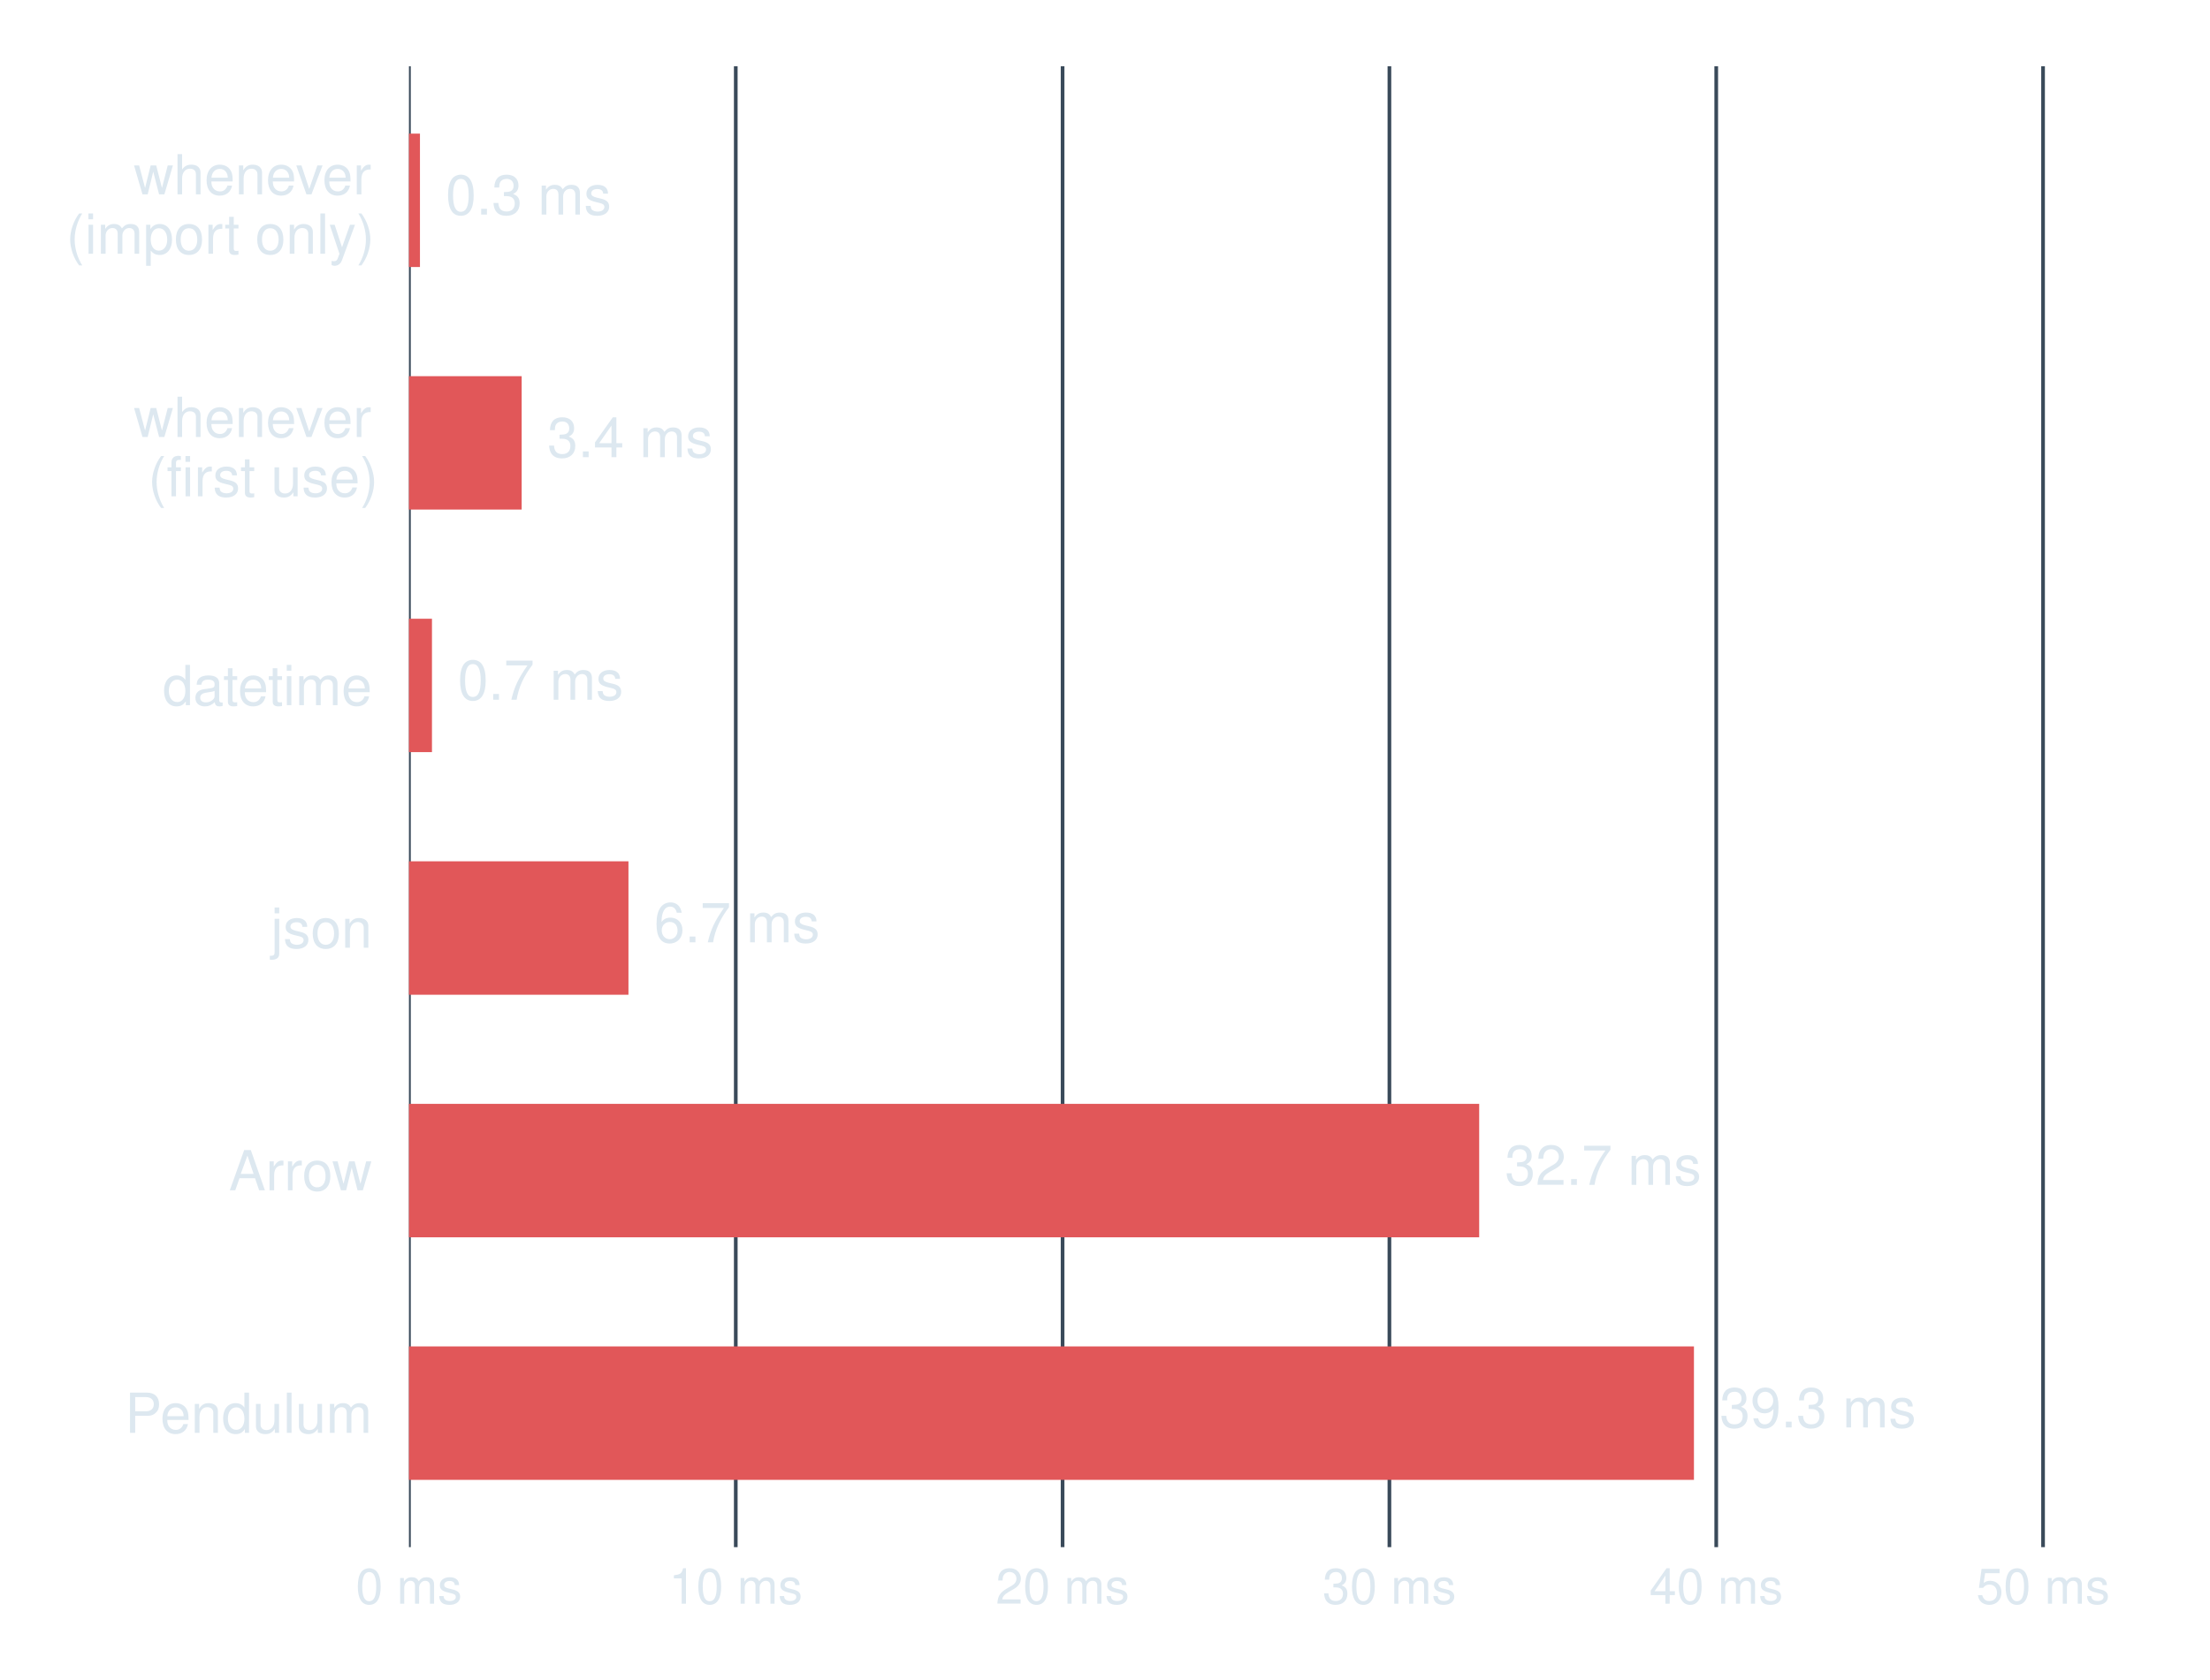
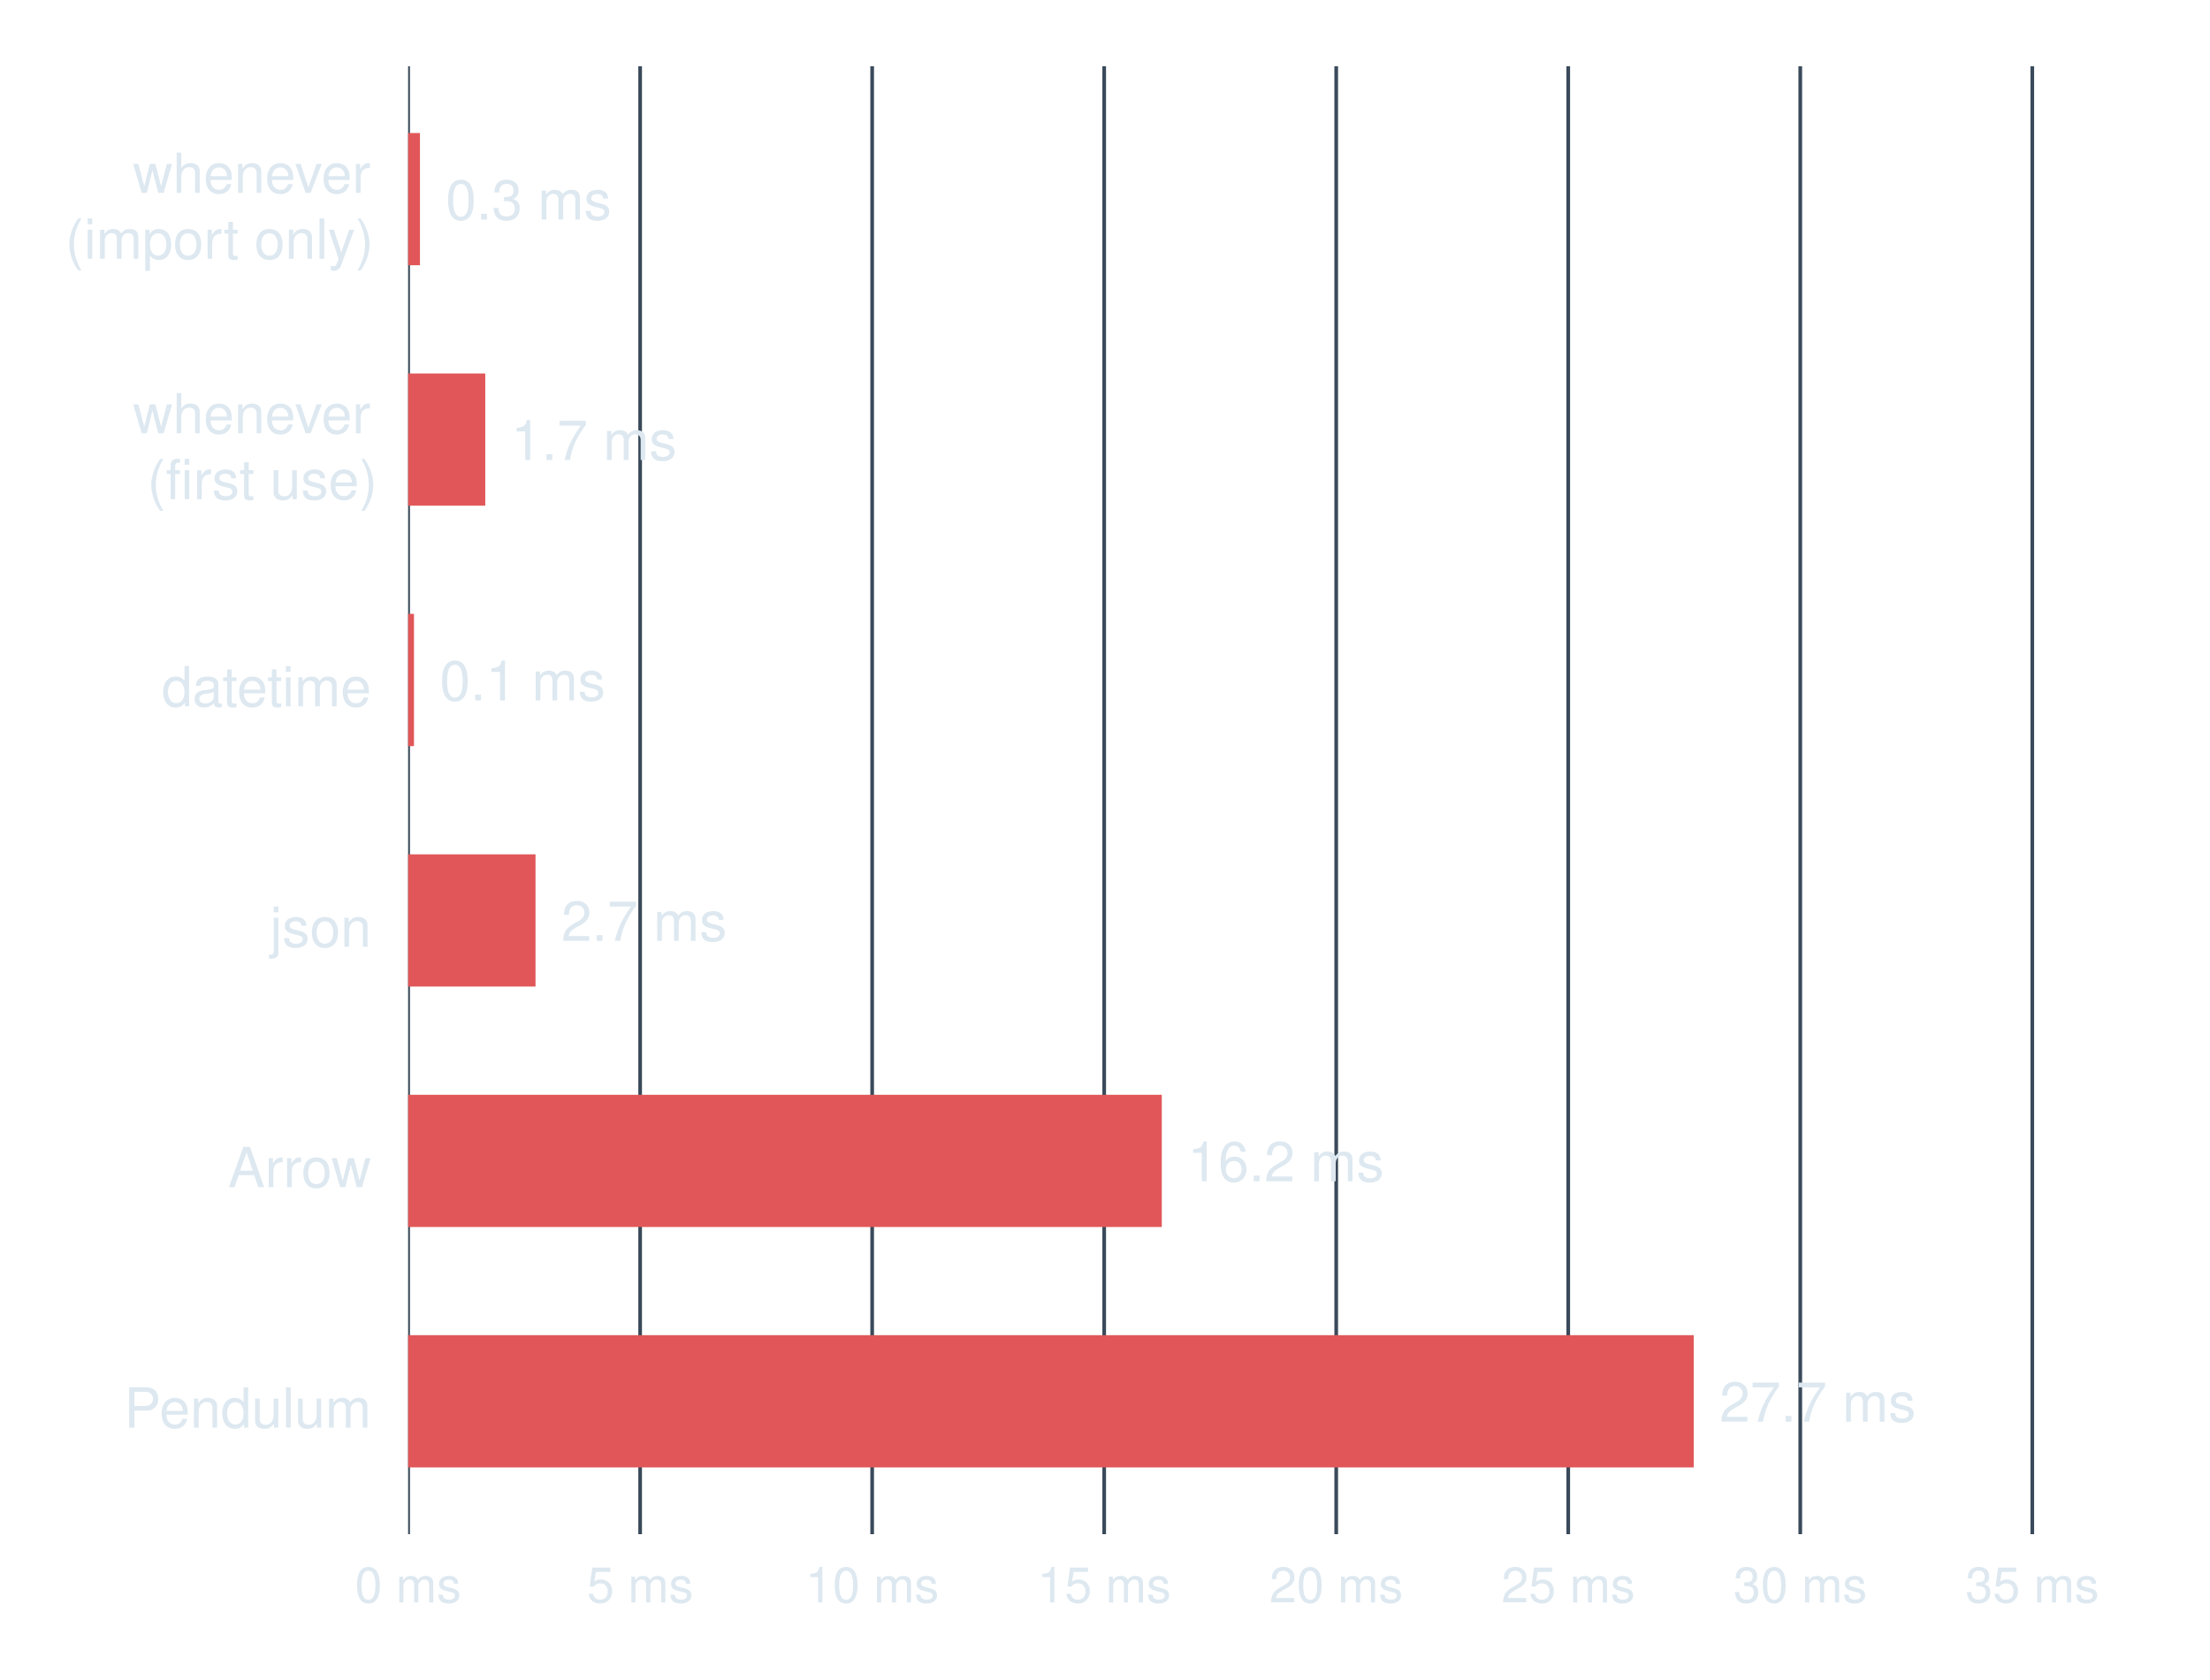
<svg xmlns="http://www.w3.org/2000/svg" width="360pt" height="273.6pt" viewBox="0 0 360 273.6" version="1.1">
  <defs>
    <style type="text/css">*{stroke-linejoin: round; stroke-linecap: butt}</style>
  </defs>
  <g id="figure_1">
    <g id="patch_1">
-       <path d="M 0 273.6  L 360 273.6  L 360 0  L 0 0  L 0 273.6  z " style="fill: none; opacity: 0" />
+       <path d="M 0 273.6 L 360 273.6 L 360 0 L 0 0 L 0 273.6 z " style="fill: none; opacity: 0" />
    </g>
    <g id="axes_1">
      <g id="patch_2">
-         <path d="M 66.615 252.1  L 349.2 252.1  L 349.2 10.8  L 66.615 10.8  L 66.615 252.1  z " style="fill: none" />
+         <path d="M 66.48 249.98 L 349.2 249.98 L 349.2 10.8 L 66.48 10.8 L 66.48 249.98 z " style="fill: none" />
      </g>
      <g id="matplotlib.axis_1">
        <g id="xtick_1">
          <g id="line2d_1">
-             <path d="M 66.615 252.1  L 66.615 10.8  " clip-path="url(#pb190fbfadb)" style="fill: none; stroke: #3a4a5a; stroke-width: 0.6; stroke-linecap: square" />
+             <path d="M 66.48 249.98 L 66.48 10.8 " clip-path="url(#pa0b6a2cc05)" style="fill: none; stroke: #3a4a5a; stroke-width: 0.6; stroke-linecap: square" />
          </g>
          <g id="line2d_2" />
          <g id="text_1">
-             <text style="font-size: 8px; font-family: -apple-system, BlinkMacSystemFont, 'Segoe UI', Helvetica, Arial, sans-serif; text-anchor: middle; fill: #dde8f0" x="66.615" y="261.312" transform="rotate(-0 66.615 261.3125)">0 ms</text>
+             <text style="font-size: 8px; font-family: -apple-system, BlinkMacSystemFont, 'Segoe UI', Helvetica, Arial, sans-serif; text-anchor: middle; fill: #dde8f0" x="66.48" y="261.096" transform="rotate(-0 66.48 261.096)">0 ms</text>
          </g>
        </g>
        <g id="xtick_2">
          <g id="line2d_3">
-             <path d="M 119.853 252.1  L 119.853 10.8  " clip-path="url(#pb190fbfadb)" style="fill: none; stroke: #3a4a5a; stroke-width: 0.6; stroke-linecap: square" />
+             <path d="M 104.276 249.98 L 104.276 10.8 " clip-path="url(#pa0b6a2cc05)" style="fill: none; stroke: #3a4a5a; stroke-width: 0.6; stroke-linecap: square" />
          </g>
          <g id="line2d_4" />
          <g id="text_2">
-             <text style="font-size: 8px; font-family: -apple-system, BlinkMacSystemFont, 'Segoe UI', Helvetica, Arial, sans-serif; text-anchor: middle; fill: #dde8f0" x="119.853" y="261.312" transform="rotate(-0 119.8531 261.3125)">10 ms</text>
+             <text style="font-size: 8px; font-family: -apple-system, BlinkMacSystemFont, 'Segoe UI', Helvetica, Arial, sans-serif; text-anchor: middle; fill: #dde8f0" x="104.276" y="261.096" transform="rotate(-0 104.2759 261.096)">5 ms</text>
          </g>
        </g>
        <g id="xtick_3">
          <g id="line2d_5">
-             <path d="M 173.091 252.1  L 173.091 10.8  " clip-path="url(#pb190fbfadb)" style="fill: none; stroke: #3a4a5a; stroke-width: 0.6; stroke-linecap: square" />
+             <path d="M 142.072 249.98 L 142.072 10.8 " clip-path="url(#pa0b6a2cc05)" style="fill: none; stroke: #3a4a5a; stroke-width: 0.6; stroke-linecap: square" />
          </g>
          <g id="line2d_6" />
          <g id="text_3">
-             <text style="font-size: 8px; font-family: -apple-system, BlinkMacSystemFont, 'Segoe UI', Helvetica, Arial, sans-serif; text-anchor: middle; fill: #dde8f0" x="173.091" y="261.312" transform="rotate(-0 173.0912 261.3125)">20 ms</text>
+             <text style="font-size: 8px; font-family: -apple-system, BlinkMacSystemFont, 'Segoe UI', Helvetica, Arial, sans-serif; text-anchor: middle; fill: #dde8f0" x="142.072" y="261.096" transform="rotate(-0 142.0719 261.096)">10 ms</text>
          </g>
        </g>
        <g id="xtick_4">
          <g id="line2d_7">
-             <path d="M 226.329 252.1  L 226.329 10.8  " clip-path="url(#pb190fbfadb)" style="fill: none; stroke: #3a4a5a; stroke-width: 0.6; stroke-linecap: square" />
+             <path d="M 179.868 249.98 L 179.868 10.8 " clip-path="url(#pa0b6a2cc05)" style="fill: none; stroke: #3a4a5a; stroke-width: 0.6; stroke-linecap: square" />
          </g>
          <g id="line2d_8" />
          <g id="text_4">
-             <text style="font-size: 8px; font-family: -apple-system, BlinkMacSystemFont, 'Segoe UI', Helvetica, Arial, sans-serif; text-anchor: middle; fill: #dde8f0" x="226.329" y="261.312" transform="rotate(-0 226.3293 261.3125)">30 ms</text>
+             <text style="font-size: 8px; font-family: -apple-system, BlinkMacSystemFont, 'Segoe UI', Helvetica, Arial, sans-serif; text-anchor: middle; fill: #dde8f0" x="179.868" y="261.096" transform="rotate(-0 179.8678 261.096)">15 ms</text>
          </g>
        </g>
        <g id="xtick_5">
          <g id="line2d_9">
-             <path d="M 279.567 252.1  L 279.567 10.8  " clip-path="url(#pb190fbfadb)" style="fill: none; stroke: #3a4a5a; stroke-width: 0.6; stroke-linecap: square" />
+             <path d="M 217.664 249.98 L 217.664 10.8 " clip-path="url(#pa0b6a2cc05)" style="fill: none; stroke: #3a4a5a; stroke-width: 0.6; stroke-linecap: square" />
          </g>
          <g id="line2d_10" />
          <g id="text_5">
-             <text style="font-size: 8px; font-family: -apple-system, BlinkMacSystemFont, 'Segoe UI', Helvetica, Arial, sans-serif; text-anchor: middle; fill: #dde8f0" x="279.567" y="261.312" transform="rotate(-0 279.5674 261.3125)">40 ms</text>
+             <text style="font-size: 8px; font-family: -apple-system, BlinkMacSystemFont, 'Segoe UI', Helvetica, Arial, sans-serif; text-anchor: middle; fill: #dde8f0" x="217.664" y="261.096" transform="rotate(-0 217.6637 261.096)">20 ms</text>
          </g>
        </g>
        <g id="xtick_6">
          <g id="line2d_11">
-             <path d="M 332.805 252.1  L 332.805 10.8  " clip-path="url(#pb190fbfadb)" style="fill: none; stroke: #3a4a5a; stroke-width: 0.6; stroke-linecap: square" />
+             <path d="M 255.46 249.98 L 255.46 10.8 " clip-path="url(#pa0b6a2cc05)" style="fill: none; stroke: #3a4a5a; stroke-width: 0.6; stroke-linecap: square" />
          </g>
          <g id="line2d_12" />
          <g id="text_6">
-             <text style="font-size: 8px; font-family: -apple-system, BlinkMacSystemFont, 'Segoe UI', Helvetica, Arial, sans-serif; text-anchor: middle; fill: #dde8f0" x="332.805" y="261.312" transform="rotate(-0 332.8055 261.3125)">50 ms</text>
+             <text style="font-size: 8px; font-family: -apple-system, BlinkMacSystemFont, 'Segoe UI', Helvetica, Arial, sans-serif; text-anchor: middle; fill: #dde8f0" x="255.46" y="261.096" transform="rotate(-0 255.4597 261.096)">25 ms</text>
+           </g>
+         </g>
+         <g id="xtick_7">
+           <g id="line2d_13">
+             <path d="M 293.256 249.98 L 293.256 10.8 " clip-path="url(#pa0b6a2cc05)" style="fill: none; stroke: #3a4a5a; stroke-width: 0.6; stroke-linecap: square" />
+           </g>
+           <g id="line2d_14" />
+           <g id="text_7">
+             <text style="font-size: 8px; font-family: -apple-system, BlinkMacSystemFont, 'Segoe UI', Helvetica, Arial, sans-serif; text-anchor: middle; fill: #dde8f0" x="293.256" y="261.096" transform="rotate(-0 293.2556 261.096)">30 ms</text>
+           </g>
+         </g>
+         <g id="xtick_8">
+           <g id="line2d_15">
+             <path d="M 331.052 249.98 L 331.052 10.8 " clip-path="url(#pa0b6a2cc05)" style="fill: none; stroke: #3a4a5a; stroke-width: 0.6; stroke-linecap: square" />
+           </g>
+           <g id="line2d_16" />
+           <g id="text_8">
+             <text style="font-size: 8px; font-family: -apple-system, BlinkMacSystemFont, 'Segoe UI', Helvetica, Arial, sans-serif; text-anchor: middle; fill: #dde8f0" x="331.052" y="261.096" transform="rotate(-0 331.0515 261.096)">35 ms</text>
          </g>
        </g>
      </g>
      <g id="matplotlib.axis_2">
        <g id="ytick_1">
-           <g id="line2d_13" />
-           <g id="text_7">
-             <text style="font-size: 9px; font-family: -apple-system, BlinkMacSystemFont, 'Segoe UI', Helvetica, Arial, sans-serif; fill: #dde8f0" transform="translate(21.78984 31.67497)">whenever</text>
-             <text style="font-size: 9px; font-family: -apple-system, BlinkMacSystemFont, 'Segoe UI', Helvetica, Arial, sans-serif; fill: #dde8f0" transform="translate(10.77187 41.34238)">(import only)</text>
+           <g id="line2d_17" />
+           <g id="text_9">
+             <text style="font-size: 9px; font-family: -apple-system, BlinkMacSystemFont, 'Segoe UI', Helvetica, Arial, sans-serif; fill: #dde8f0" transform="translate(21.65484 31.42419)">whenever</text>
+             <text style="font-size: 9px; font-family: -apple-system, BlinkMacSystemFont, 'Segoe UI', Helvetica, Arial, sans-serif; fill: #dde8f0" transform="translate(10.63687 42.16119)">(import only)</text>
          </g>
        </g>
        <g id="ytick_2">
-           <g id="line2d_14" />
-           <g id="text_8">
-             <text style="font-size: 9px; font-family: -apple-system, BlinkMacSystemFont, 'Segoe UI', Helvetica, Arial, sans-serif; fill: #dde8f0" transform="translate(21.78984 71.19995)">whenever</text>
-             <text style="font-size: 9px; font-family: -apple-system, BlinkMacSystemFont, 'Segoe UI', Helvetica, Arial, sans-serif; fill: #dde8f0" transform="translate(24.12 80.86736)">(first use)</text>
+           <g id="line2d_18" />
+           <g id="text_10">
+             <text style="font-size: 9px; font-family: -apple-system, BlinkMacSystemFont, 'Segoe UI', Helvetica, Arial, sans-serif; fill: #dde8f0" transform="translate(21.65484 70.60192)">whenever</text>
+             <text style="font-size: 9px; font-family: -apple-system, BlinkMacSystemFont, 'Segoe UI', Helvetica, Arial, sans-serif; fill: #dde8f0" transform="translate(23.985 81.33892)">(first use)</text>
          </g>
        </g>
        <g id="ytick_3">
-           <g id="line2d_15" />
-           <g id="text_9">
-             <text style="font-size: 9px; font-family: -apple-system, BlinkMacSystemFont, 'Segoe UI', Helvetica, Arial, sans-serif; text-anchor: end; fill: #dde8f0" x="60.615" y="114.901" transform="rotate(-0 60.615 114.9008)">datetime</text>
+           <g id="line2d_19" />
+           <g id="text_11">
+             <text style="font-size: 9px; font-family: -apple-system, BlinkMacSystemFont, 'Segoe UI', Helvetica, Arial, sans-serif; text-anchor: end; fill: #dde8f0" x="60.48" y="115.085" transform="rotate(-0 60.48 115.0851)">datetime</text>
          </g>
        </g>
        <g id="ytick_4">
-           <g id="line2d_16" />
-           <g id="text_10">
-             <text style="font-size: 9px; font-family: -apple-system, BlinkMacSystemFont, 'Segoe UI', Helvetica, Arial, sans-serif; text-anchor: end; fill: #dde8f0" x="60.615" y="154.426" transform="rotate(-0 60.615 154.4258)">json</text>
+           <g id="line2d_20" />
+           <g id="text_12">
+             <text style="font-size: 9px; font-family: -apple-system, BlinkMacSystemFont, 'Segoe UI', Helvetica, Arial, sans-serif; text-anchor: end; fill: #dde8f0" x="60.48" y="154.263" transform="rotate(-0 60.48 154.2629)">json</text>
          </g>
        </g>
        <g id="ytick_5">
-           <g id="line2d_17" />
-           <g id="text_11">
-             <text style="font-size: 9px; font-family: -apple-system, BlinkMacSystemFont, 'Segoe UI', Helvetica, Arial, sans-serif; text-anchor: end; fill: #dde8f0" x="60.615" y="193.951" transform="rotate(-0 60.615 193.9508)">Arrow</text>
+           <g id="line2d_21" />
+           <g id="text_13">
+             <text style="font-size: 9px; font-family: -apple-system, BlinkMacSystemFont, 'Segoe UI', Helvetica, Arial, sans-serif; text-anchor: end; fill: #dde8f0" x="60.48" y="193.441" transform="rotate(-0 60.48 193.4406)">Arrow</text>
          </g>
        </g>
        <g id="ytick_6">
-           <g id="line2d_18" />
-           <g id="text_12">
-             <text style="font-size: 9px; font-family: -apple-system, BlinkMacSystemFont, 'Segoe UI', Helvetica, Arial, sans-serif; text-anchor: end; fill: #dde8f0" x="60.615" y="233.476" transform="rotate(-0 60.615 233.4757)">Pendulum</text>
+           <g id="line2d_22" />
+           <g id="text_14">
+             <text style="font-size: 9px; font-family: -apple-system, BlinkMacSystemFont, 'Segoe UI', Helvetica, Arial, sans-serif; text-anchor: end; fill: #dde8f0" x="60.48" y="232.618" transform="rotate(-0 60.48 232.6183)">Pendulum</text>
          </g>
        </g>
      </g>
      <g id="patch_3">
-         <path d="M 66.615 43.507  L 68.409 43.507  L 68.409 21.768  L 66.615 21.768  z " clip-path="url(#pb190fbfadb)" style="fill: #e15759" />
+         <path d="M 66.48 43.22 L 68.412 43.22 L 68.412 21.672 L 66.48 21.672 z " clip-path="url(#pa0b6a2cc05)" style="fill: #e15759" />
      </g>
      <g id="patch_4">
-         <path d="M 66.615 83.032  L 84.978 83.032  L 84.978 61.293  L 66.615 61.293  z " clip-path="url(#pb190fbfadb)" style="fill: #e15759" />
+         <path d="M 66.48 82.397 L 79.048 82.397 L 79.048 60.85 L 66.48 60.85 z " clip-path="url(#pa0b6a2cc05)" style="fill: #e15759" />
      </g>
      <g id="patch_5">
-         <path d="M 66.615 122.557  L 70.366 122.557  L 70.366 100.818  L 66.615 100.818  z " clip-path="url(#pb190fbfadb)" style="fill: #e15759" />
+         <path d="M 66.48 121.575 L 67.436 121.575 L 67.436 100.027 L 66.48 100.027 z " clip-path="url(#pa0b6a2cc05)" style="fill: #e15759" />
      </g>
      <g id="patch_6">
-         <path d="M 66.615 162.082  L 102.374 162.082  L 102.374 140.343  L 66.615 140.343  z " clip-path="url(#pb190fbfadb)" style="fill: #e15759" />
+         <path d="M 66.48 160.753 L 87.233 160.753 L 87.233 139.205 L 66.48 139.205 z " clip-path="url(#pa0b6a2cc05)" style="fill: #e15759" />
      </g>
      <g id="patch_7">
-         <path d="M 66.615 201.607  L 240.953 201.607  L 240.953 179.868  L 66.615 179.868  z " clip-path="url(#pb190fbfadb)" style="fill: #e15759" />
+         <path d="M 66.48 199.93 L 189.253 199.93 L 189.253 178.383 L 66.48 178.383 z " clip-path="url(#pa0b6a2cc05)" style="fill: #e15759" />
      </g>
      <g id="patch_8">
-         <path d="M 66.615 241.132  L 275.937 241.132  L 275.937 219.393  L 66.615 219.393  z " clip-path="url(#pb190fbfadb)" style="fill: #e15759" />
-       </g>
-       <g id="text_13">
-         <text style="font-size: 9px; font-family: -apple-system, BlinkMacSystemFont, 'Segoe UI', Helvetica, Arial, sans-serif; text-anchor: start; fill: #dde8f0" x="72.596" y="34.964" transform="rotate(-0 72.59579 34.96419)">0.3 ms</text>
-       </g>
-       <g id="text_14">
-         <text style="font-size: 9px; font-family: -apple-system, BlinkMacSystemFont, 'Segoe UI', Helvetica, Arial, sans-serif; text-anchor: start; fill: #dde8f0" x="89.164" y="74.489" transform="rotate(-0 89.16438 74.48917)">3.4 ms</text>
+         <path d="M 66.48 239.108 L 275.902 239.108 L 275.902 217.56 L 66.48 217.56 z " clip-path="url(#pa0b6a2cc05)" style="fill: #e15759" />
      </g>
      <g id="text_15">
-         <text style="font-size: 9px; font-family: -apple-system, BlinkMacSystemFont, 'Segoe UI', Helvetica, Arial, sans-serif; text-anchor: start; fill: #dde8f0" x="74.553" y="114.014" transform="rotate(-0 74.55273 114.0142)">0.7 ms</text>
+         <text style="font-size: 9px; font-family: -apple-system, BlinkMacSystemFont, 'Segoe UI', Helvetica, Arial, sans-serif; text-anchor: start; fill: #dde8f0" x="72.6" y="35.771" transform="rotate(-0 72.60013 35.77119)">0.3 ms</text>
      </g>
      <g id="text_16">
-         <text style="font-size: 9px; font-family: -apple-system, BlinkMacSystemFont, 'Segoe UI', Helvetica, Arial, sans-serif; text-anchor: start; fill: #dde8f0" x="106.56" y="153.539" transform="rotate(-0 106.5604 153.5391)">6.7 ms</text>
+         <text style="font-size: 9px; font-family: -apple-system, BlinkMacSystemFont, 'Segoe UI', Helvetica, Arial, sans-serif; text-anchor: start; fill: #dde8f0" x="83.237" y="74.949" transform="rotate(-0 83.23654 74.94891)">1.7 ms</text>
      </g>
      <g id="text_17">
-         <text style="font-size: 9px; font-family: -apple-system, BlinkMacSystemFont, 'Segoe UI', Helvetica, Arial, sans-serif; text-anchor: start; fill: #dde8f0" x="245.139" y="193.064" transform="rotate(-0 245.1391 193.0641)">32.7 ms</text>
+         <text style="font-size: 9px; font-family: -apple-system, BlinkMacSystemFont, 'Segoe UI', Helvetica, Arial, sans-serif; text-anchor: start; fill: #dde8f0" x="71.625" y="114.127" transform="rotate(-0 71.62468 114.1266)">0.1 ms</text>
      </g>
      <g id="text_18">
-         <text style="font-size: 9px; font-family: -apple-system, BlinkMacSystemFont, 'Segoe UI', Helvetica, Arial, sans-serif; text-anchor: start; fill: #dde8f0" x="280.124" y="232.589" transform="rotate(-0 280.1237 232.5891)">39.3 ms</text>
+         <text style="font-size: 9px; font-family: -apple-system, BlinkMacSystemFont, 'Segoe UI', Helvetica, Arial, sans-serif; text-anchor: start; fill: #dde8f0" x="91.421" y="153.304" transform="rotate(-0 91.42125 153.3044)">2.7 ms</text>
+       </g>
+       <g id="text_19">
+         <text style="font-size: 9px; font-family: -apple-system, BlinkMacSystemFont, 'Segoe UI', Helvetica, Arial, sans-serif; text-anchor: start; fill: #dde8f0" x="193.441" y="192.482" transform="rotate(-0 193.4413 192.4821)">16.2 ms</text>
+       </g>
+       <g id="text_20">
+         <text style="font-size: 9px; font-family: -apple-system, BlinkMacSystemFont, 'Segoe UI', Helvetica, Arial, sans-serif; text-anchor: start; fill: #dde8f0" x="280.091" y="231.66" transform="rotate(-0 280.0907 231.6598)">27.7 ms</text>
      </g>
    </g>
  </g>
  <defs>
-     <clipPath id="pb190fbfadb">
-       <rect x="66.615" y="10.8" width="282.585" height="241.3" />
+     <clipPath id="pa0b6a2cc05">
+       <rect x="66.48" y="10.8" width="282.72" height="239.18" />
    </clipPath>
  </defs>
</svg>
